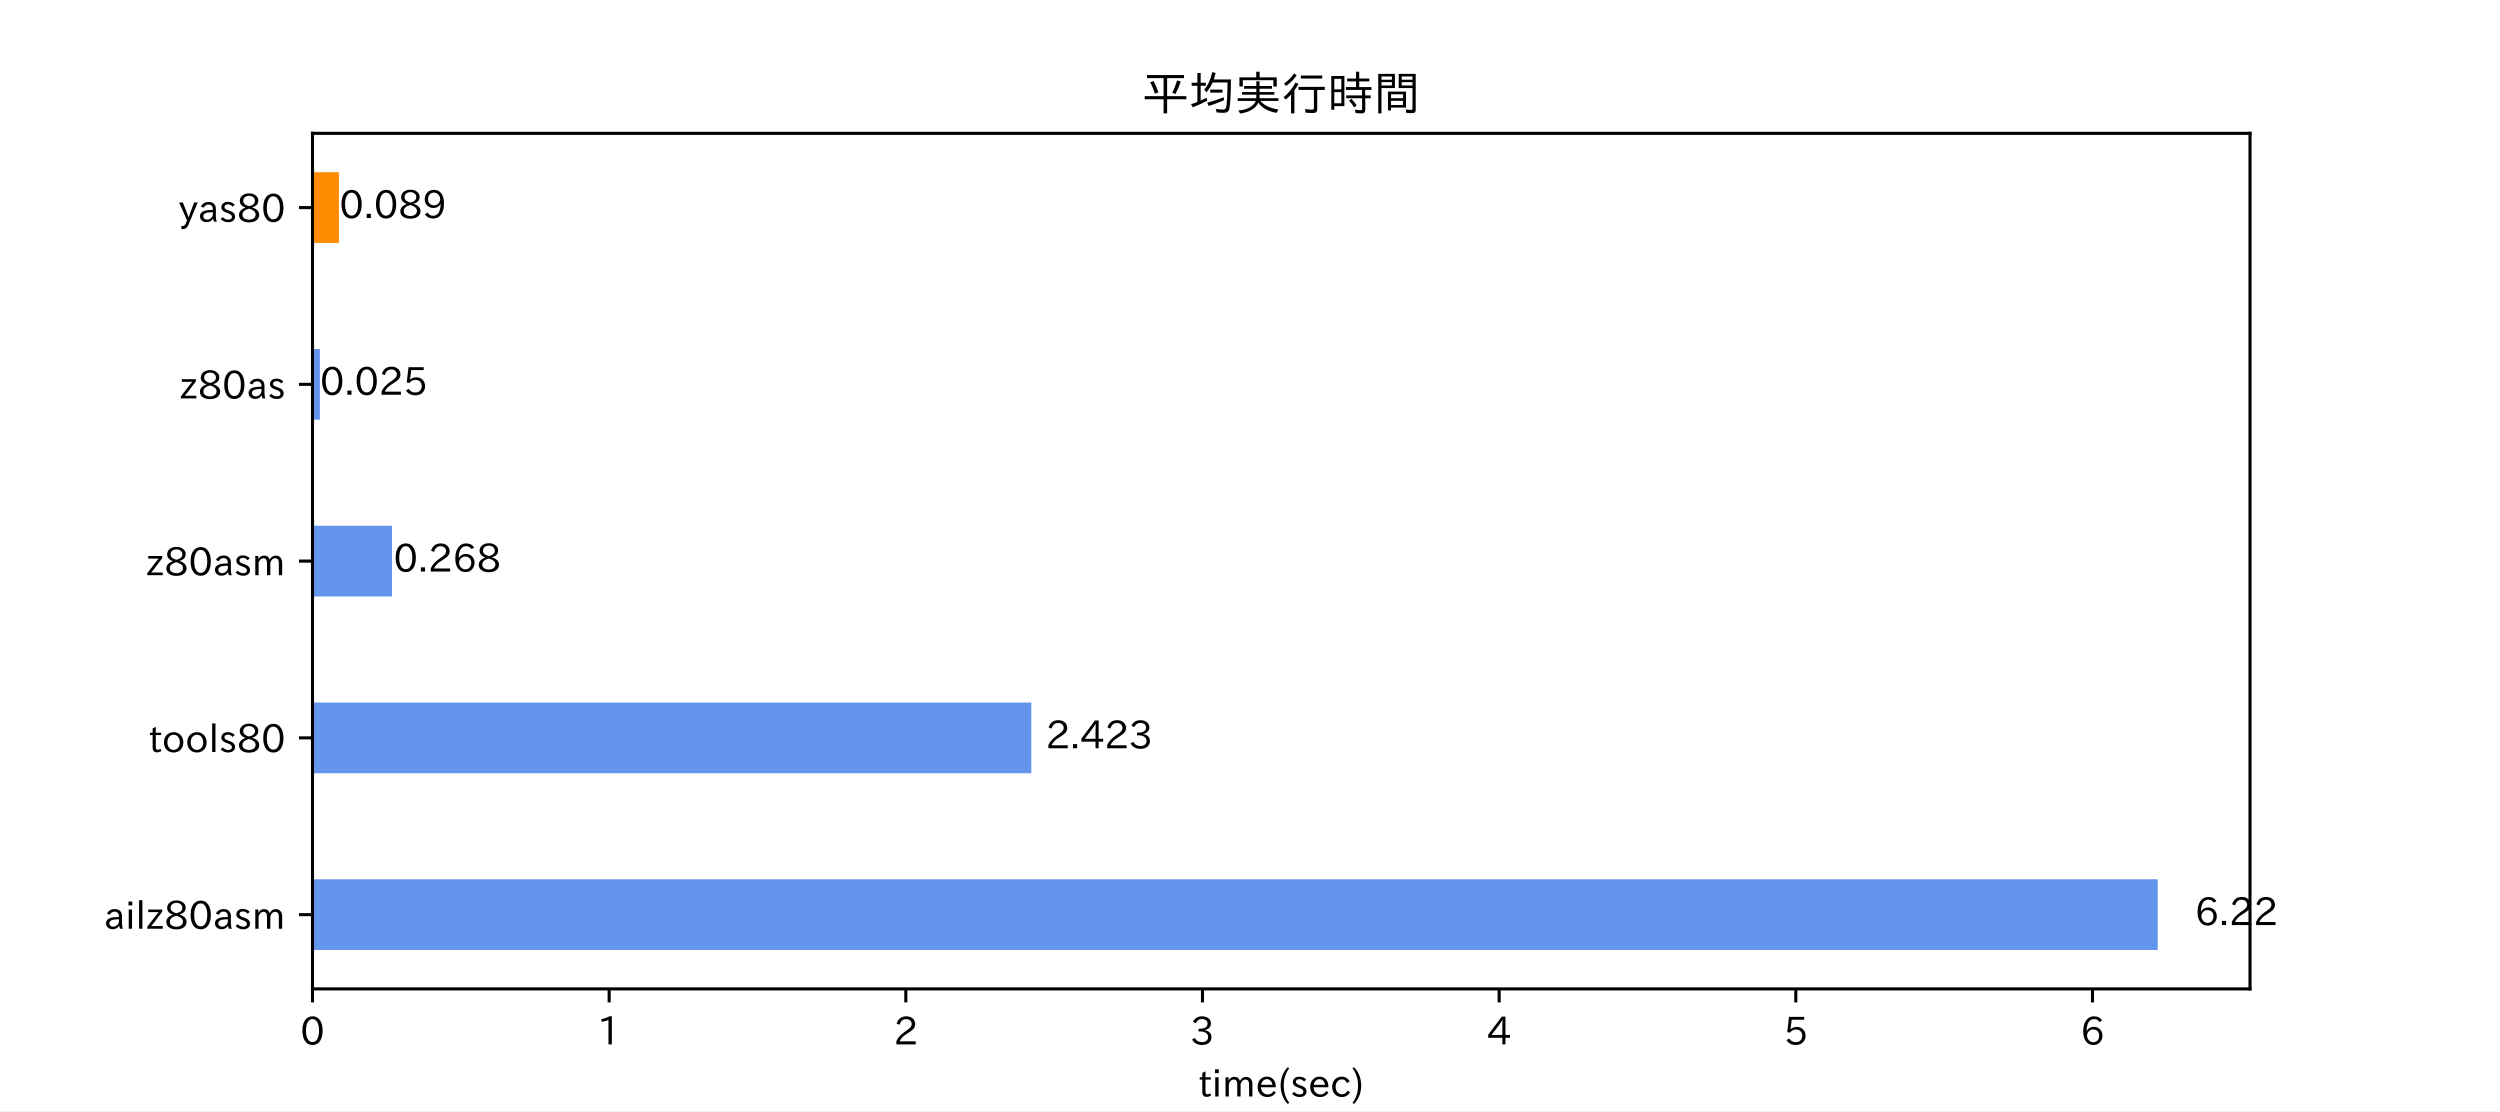
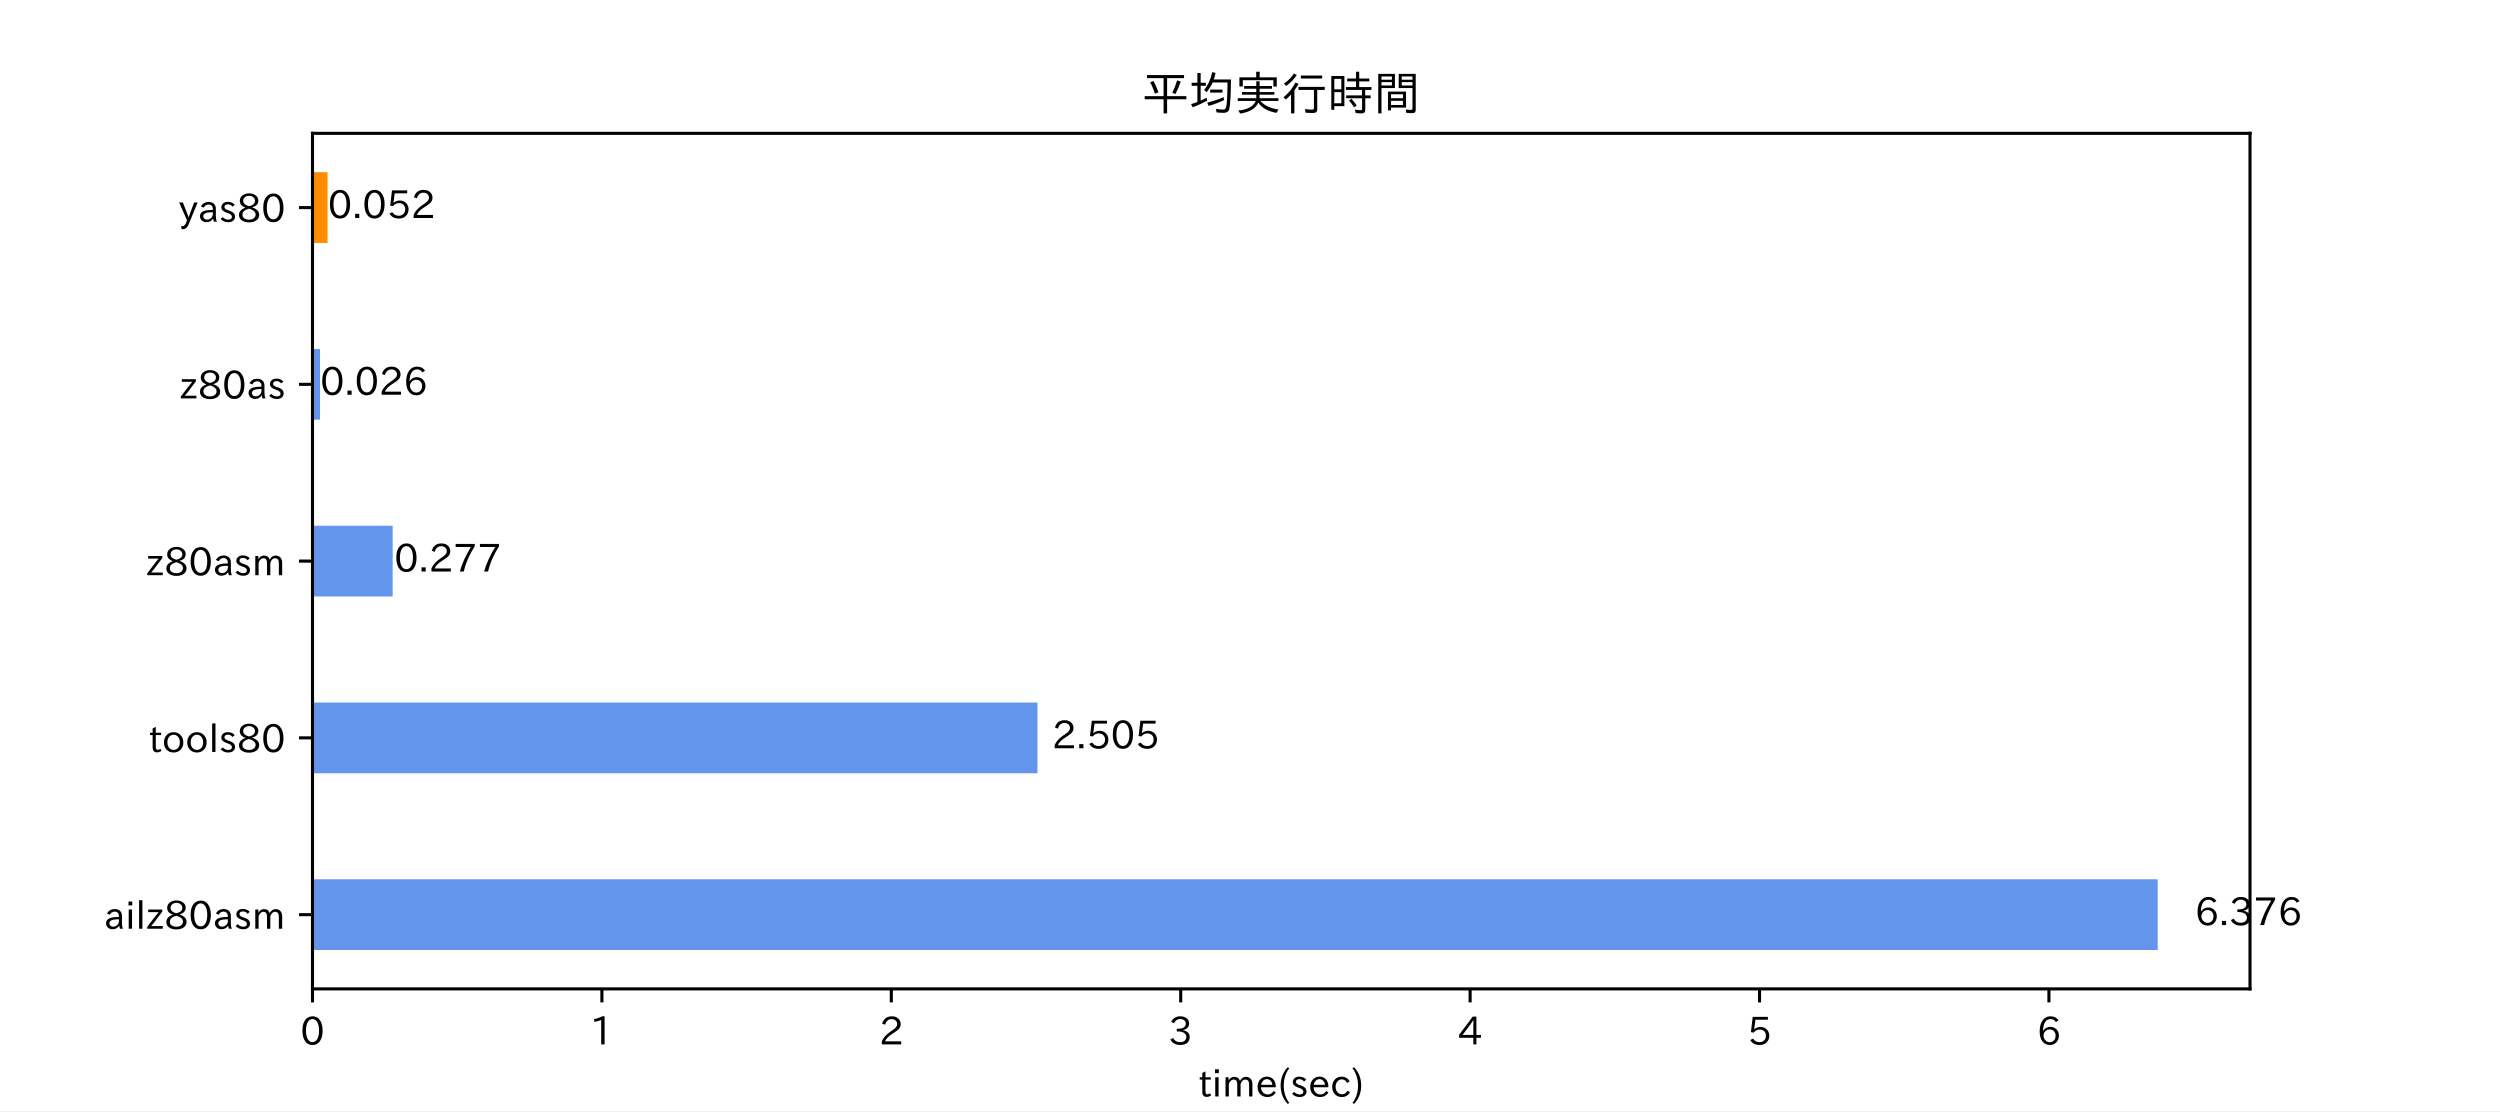
<svg xmlns="http://www.w3.org/2000/svg" xmlns:xlink="http://www.w3.org/1999/xlink" width="648pt" height="288pt" viewBox="0 0 648 288" version="1.1">
  <defs>
    <style type="text/css">*{stroke-linejoin: round; stroke-linecap: butt}</style>
  </defs>
  <g id="figure_1">
    <g id="patch_1">
      <path d="M 0 288  L 648 288  L 648 0  L 0 0  z " style="fill: #ffffff" />
    </g>
    <g id="axes_1">
      <g id="patch_2">
        <path d="M 81 256.32  L 583.2 256.32  L 583.2 34.56  L 81 34.56  z " style="fill: #ffffff" />
      </g>
      <g id="patch_3">
-         <path d="M 81 44.64  L 87.844 44.64  L 87.844 62.967  L 81 62.967  z " clip-path="url(#pbefb45674b)" style="fill: #ff8c00" />
+         <path d="M 81 44.64  L 84.901 44.64  L 84.901 62.967  L 81 62.967  z " clip-path="url(#p3a84aeab10)" style="fill: #ff8c00" />
      </g>
      <g id="patch_4">
-         <path d="M 81 90.458  L 82.922 90.458  L 82.922 108.785  L 81 108.785  z " clip-path="url(#pbefb45674b)" style="fill: #6495ed" />
+         <path d="M 81 90.458  L 82.95 90.458  L 82.95 108.785  L 81 108.785  z " clip-path="url(#p3a84aeab10)" style="fill: #6495ed" />
      </g>
      <g id="patch_5">
-         <path d="M 81 136.276  L 101.608 136.276  L 101.608 154.604  L 81 154.604  z " clip-path="url(#pbefb45674b)" style="fill: #6495ed" />
+         <path d="M 81 136.276  L 101.779 136.276  L 101.779 154.604  L 81 154.604  z " clip-path="url(#p3a84aeab10)" style="fill: #6495ed" />
      </g>
      <g id="patch_6">
-         <path d="M 81 182.095  L 267.316 182.095  L 267.316 200.422  L 81 200.422  z " clip-path="url(#pbefb45674b)" style="fill: #6495ed" />
+         <path d="M 81 182.095  L 268.909 182.095  L 268.909 200.422  L 81 200.422  z " clip-path="url(#p3a84aeab10)" style="fill: #6495ed" />
      </g>
      <g id="patch_7">
-         <path d="M 81 227.913  L 559.286 227.913  L 559.286 246.24  L 81 246.24  z " clip-path="url(#pbefb45674b)" style="fill: #6495ed" />
+         <path d="M 81 227.913  L 559.286 227.913  L 559.286 246.24  L 81 246.24  z " clip-path="url(#p3a84aeab10)" style="fill: #6495ed" />
      </g>
      <g id="matplotlib.axis_1">
        <g id="xtick_1">
          <g id="line2d_1">
            <defs>
-               <path id="md90006b39c" d="M 0 0  L 0 3.5  " style="stroke: #000000; stroke-width: 0.8" />
+               <path id="mdcad979da7" d="M 0 0  L 0 3.5  " style="stroke: #000000; stroke-width: 0.8" />
            </defs>
            <g>
-               <use xlink:href="#md90006b39c" x="81" y="256.32" style="stroke: #000000; stroke-width: 0.8" />
+               <use xlink:href="#mdcad979da7" x="81" y="256.32" style="stroke: #000000; stroke-width: 0.8" />
            </g>
          </g>
          <g id="text_1">
            <g transform="translate(77.85078 270.8106) scale(0.1 -0.1)">
              <defs>
                <path id="IPAexGothic-30" d="M 2038 4725  Q 2881 4725 3334 3944  Q 3694 3325 3694 2344  Q 3694 1372 3334 741  Q 2888 -31 2016 -31  Q 1147 -31 700 741  Q 341 1372 341 2350  Q 341 3713 1000 4334  Q 1419 4725 2038 4725  z M 2016 4266  Q 1516 4266 1228 3759  Q 934 3247 934 2344  Q 934 1456 1222 947  Q 1513 447 2016 447  Q 2619 447 2909 1153  Q 3100 1622 3100 2375  Q 3100 3256 2806 3759  Q 2509 4266 2016 4266  z " transform="scale(0.015625)" />
              </defs>
              <use xlink:href="#IPAexGothic-30" />
            </g>
          </g>
        </g>
        <g id="xtick_2">
          <g id="line2d_2">
            <g>
-               <use xlink:href="#md90006b39c" x="157.895" y="256.32" style="stroke: #000000; stroke-width: 0.8" />
+               <use xlink:href="#mdcad979da7" x="156.013" y="256.32" style="stroke: #000000; stroke-width: 0.8" />
            </g>
          </g>
          <g id="text_2">
-             <g transform="translate(154.7456 270.8106) scale(0.1 -0.1)">
+             <g transform="translate(152.8642 270.8106) scale(0.1 -0.1)">
              <defs>
                <path id="IPAexGothic-31" d="M 2463 63  L 1900 63  L 1900 4103  Q 1372 3922 788 3797  L 684 4231  Q 1519 4441 2106 4731  L 2463 4731  L 2463 63  z " transform="scale(0.015625)" />
              </defs>
              <use xlink:href="#IPAexGothic-31" />
            </g>
          </g>
        </g>
        <g id="xtick_3">
          <g id="line2d_3">
            <g>
-               <use xlink:href="#md90006b39c" x="234.79" y="256.32" style="stroke: #000000; stroke-width: 0.8" />
+               <use xlink:href="#mdcad979da7" x="231.027" y="256.32" style="stroke: #000000; stroke-width: 0.8" />
            </g>
          </g>
          <g id="text_3">
-             <g transform="translate(231.6404 270.8106) scale(0.1 -0.1)">
+             <g transform="translate(227.8777 270.8106) scale(0.1 -0.1)">
              <defs>
                <path id="IPAexGothic-32" d="M 3659 63  L 447 63  L 447 594  Q 825 1475 1894 2203  L 2072 2322  Q 2619 2697 2791 2906  Q 2988 3153 2988 3444  Q 2988 3772 2756 4003  Q 2500 4259 2084 4259  Q 1250 4259 991 3328  L 497 3506  Q 853 4725 2116 4725  Q 2806 4725 3216 4316  Q 3575 3947 3575 3425  Q 3575 3038 3344 2722  Q 3131 2416 2366 1938  L 2231 1856  Q 1256 1253 978 569  L 3659 569  L 3659 63  z " transform="scale(0.015625)" />
              </defs>
              <use xlink:href="#IPAexGothic-32" />
            </g>
          </g>
        </g>
        <g id="xtick_4">
          <g id="line2d_4">
            <g>
-               <use xlink:href="#md90006b39c" x="311.684" y="256.32" style="stroke: #000000; stroke-width: 0.8" />
+               <use xlink:href="#mdcad979da7" x="306.04" y="256.32" style="stroke: #000000; stroke-width: 0.8" />
            </g>
          </g>
          <g id="text_4">
-             <g transform="translate(308.5352 270.8106) scale(0.1 -0.1)">
+             <g transform="translate(302.8911 270.8106) scale(0.1 -0.1)">
              <defs>
                <path id="IPAexGothic-33" d="M 2381 2419  Q 3506 2216 3506 1278  Q 3506 716 3128 356  Q 2709 -31 1944 -31  Q 797 -31 288 881  L 756 1131  Q 1109 441 1938 441  Q 2425 441 2694 691  Q 2950 928 2950 1291  Q 2950 1719 2566 1978  Q 2216 2213 1644 2213  L 1363 2213  L 1363 2669  L 1656 2669  Q 2231 2669 2534 2888  Q 2859 3119 2859 3509  Q 2859 3934 2494 4138  Q 2259 4278 1931 4278  Q 1238 4278 903 3578  L 434 3803  Q 897 4725 1938 4725  Q 2597 4725 3006 4394  Q 3416 4069 3416 3534  Q 3416 3028 3019 2706  Q 2763 2500 2381 2444  L 2381 2419  z " transform="scale(0.015625)" />
              </defs>
              <use xlink:href="#IPAexGothic-33" />
            </g>
          </g>
        </g>
        <g id="xtick_5">
          <g id="line2d_5">
            <g>
-               <use xlink:href="#md90006b39c" x="388.579" y="256.32" style="stroke: #000000; stroke-width: 0.8" />
+               <use xlink:href="#mdcad979da7" x="381.054" y="256.32" style="stroke: #000000; stroke-width: 0.8" />
            </g>
          </g>
          <g id="text_5">
-             <g transform="translate(385.43 270.8106) scale(0.1 -0.1)">
+             <g transform="translate(377.9046 270.8106) scale(0.1 -0.1)">
              <defs>
                <path id="IPAexGothic-34" d="M 3813 1159  L 3059 1159  L 3059 63  L 2547 63  L 2547 1159  L 197 1159  L 197 1672  L 2456 4678  L 3059 4678  L 3059 1634  L 3813 1634  L 3813 1159  z M 2578 4109  L 2559 4109  Q 2278 3656 2003 3284  L 759 1634  L 2547 1634  L 2547 3144  Q 2547 3481 2578 4109  z " transform="scale(0.015625)" />
              </defs>
              <use xlink:href="#IPAexGothic-34" />
            </g>
          </g>
        </g>
        <g id="xtick_6">
          <g id="line2d_6">
            <g>
-               <use xlink:href="#md90006b39c" x="465.474" y="256.32" style="stroke: #000000; stroke-width: 0.8" />
+               <use xlink:href="#mdcad979da7" x="456.067" y="256.32" style="stroke: #000000; stroke-width: 0.8" />
            </g>
          </g>
          <g id="text_6">
-             <g transform="translate(462.3248 270.8106) scale(0.1 -0.1)">
+             <g transform="translate(452.918 270.8106) scale(0.1 -0.1)">
              <defs>
                <path id="IPAexGothic-35" d="M 1178 2603  Q 1634 2963 2172 2963  Q 2816 2963 3241 2528  Q 3638 2113 3638 1497  Q 3638 938 3297 513  Q 2869 -31 2031 -31  Q 959 -31 469 784  L 938 1028  Q 1309 434 2013 434  Q 2466 434 2769 716  Q 3081 1013 3081 1503  Q 3081 1966 2806 2241  Q 2519 2528 2056 2528  Q 1406 2528 1072 2028  L 591 2091  L 884 4634  L 3406 4634  L 3406 4153  L 1341 4153  L 1134 2603  L 1178 2603  z " transform="scale(0.015625)" />
              </defs>
              <use xlink:href="#IPAexGothic-35" />
            </g>
          </g>
        </g>
        <g id="xtick_7">
          <g id="line2d_7">
            <g>
-               <use xlink:href="#md90006b39c" x="542.369" y="256.32" style="stroke: #000000; stroke-width: 0.8" />
+               <use xlink:href="#mdcad979da7" x="531.081" y="256.32" style="stroke: #000000; stroke-width: 0.8" />
            </g>
          </g>
          <g id="text_7">
-             <g transform="translate(539.2196 270.8106) scale(0.1 -0.1)">
+             <g transform="translate(527.9314 270.8106) scale(0.1 -0.1)">
              <defs>
                <path id="IPAexGothic-36" d="M 1056 2328  Q 1509 2981 2234 2981  Q 2906 2981 3316 2513  Q 3675 2106 3675 1522  Q 3675 884 3272 434  Q 2853 -31 2178 -31  Q 1375 -31 922 581  Q 481 1178 481 2228  Q 481 3425 1013 4109  Q 1494 4725 2272 4725  Q 3191 4725 3609 4025  L 3150 3775  Q 2894 4266 2300 4266  Q 1119 4266 1031 2328  L 1056 2328  z M 2141 2547  Q 1684 2547 1384 2206  Q 1116 1900 1116 1541  Q 1116 1156 1353 844  Q 1672 428 2159 428  Q 2669 428 2941 844  Q 3125 1128 3125 1503  Q 3125 1944 2881 2228  Q 2600 2547 2141 2547  z " transform="scale(0.015625)" />
              </defs>
              <use xlink:href="#IPAexGothic-36" />
            </g>
          </g>
        </g>
        <g id="text_8">
          <g transform="translate(310.6156 284.3028) scale(0.1 -0.1)">
            <defs>
              <path id="IPAexGothic-74" d="M 2125 241  Q 1769 -6 1397 -6  Q 653 -6 653 831  L 653 2859  L 219 2859  L 219 3250  L 653 3250  L 653 3966  L 1178 4228  L 1178 3250  L 2063 3250  L 2063 2859  L 1178 2859  L 1178 906  Q 1178 416 1513 416  Q 1738 416 1941 588  L 2125 241  z " transform="scale(0.015625)" />
              <path id="IPAexGothic-69" d="M 1178 3928  L 550 3928  L 550 4569  L 1178 4569  L 1178 3928  z M 1138 63  L 588 63  L 588 3250  L 1138 3250  L 1138 63  z " transform="scale(0.015625)" />
              <path id="IPAexGothic-6d" d="M 5022 63  L 4472 63  L 4472 2059  Q 4472 2869 3847 2869  Q 3550 2869 3303 2594  Q 3128 2397 3059 2103  L 3059 63  L 2509 63  L 2509 2066  Q 2509 2869 1919 2869  Q 1606 2869 1369 2594  Q 1113 2306 1113 2041  L 1113 63  L 563 63  L 563 3250  L 1075 3250  L 1075 2700  Q 1391 3316 2028 3316  Q 2725 3316 2956 2647  Q 3303 3316 3953 3316  Q 4478 3316 4772 2944  Q 5022 2638 5022 2072  L 5022 63  z " transform="scale(0.015625)" />
              <path id="IPAexGothic-65" d="M 863 1594  Q 891 1041 1209 722  Q 1534 397 1997 397  Q 2606 397 2963 966  L 3322 728  Q 2869 -31 1931 -31  Q 1222 -31 766 422  Q 306 884 306 1641  Q 306 2444 788 2925  Q 1216 3353 1856 3353  Q 2459 3353 2866 2956  Q 3322 2494 3322 1722  L 3322 1594  L 863 1594  z M 2756 1997  Q 2709 2431 2450 2681  Q 2194 2938 1844 2938  Q 1438 2938 1150 2591  Q 953 2356 894 1997  L 2756 1997  z " transform="scale(0.015625)" />
              <path id="IPAexGothic-28" d="M 1928 -1016  L 1653 -1166  Q 488 69 488 1875  Q 488 3678 1653 4909  L 1928 4763  Q 1006 3522 1006 1881  Q 1006 203 1928 -1016  z " transform="scale(0.015625)" />
              <path id="IPAexGothic-73" d="M 2234 2547  Q 1938 2931 1484 2931  Q 891 2931 891 2475  Q 891 2153 1531 1944  L 1741 1875  Q 2650 1578 2650 894  Q 2650 434 2272 172  Q 1972 -31 1497 -31  Q 766 -31 256 503  L 603 819  Q 997 397 1516 397  Q 2131 397 2131 875  Q 2131 1238 1453 1478  L 1234 1553  Q 378 1853 378 2431  Q 378 2797 628 3047  Q 928 3347 1453 3347  Q 2156 3347 2606 2859  L 2234 2547  z " transform="scale(0.015625)" />
              <path id="IPAexGothic-63" d="M 3269 784  Q 2834 -31 1900 -31  Q 1228 -31 788 409  Q 313 891 313 1663  Q 313 2428 788 2913  Q 1222 3347 1881 3347  Q 2813 3347 3206 2541  L 2763 2309  Q 2484 2900 1900 2900  Q 1516 2900 1234 2619  Q 881 2266 881 1650  Q 881 1069 1222 728  Q 1522 428 1956 428  Q 2547 428 2847 1016  L 3269 784  z " transform="scale(0.015625)" />
              <path id="IPAexGothic-29" d="M 466 4909  Q 1638 3672 1638 1875  Q 1638 75 466 -1166  L 191 -1016  Q 1119 216 1119 1881  Q 1119 3509 191 4763  L 466 4909  z " transform="scale(0.015625)" />
            </defs>
            <use xlink:href="#IPAexGothic-74" />
            <use xlink:href="#IPAexGothic-69" transform="translate(34.61914 0)" />
            <use xlink:href="#IPAexGothic-6d" transform="translate(61.62109 0)" />
            <use xlink:href="#IPAexGothic-65" transform="translate(148.7305 0)" />
            <use xlink:href="#IPAexGothic-28" transform="translate(205.6152 0)" />
            <use xlink:href="#IPAexGothic-73" transform="translate(238.916 0)" />
            <use xlink:href="#IPAexGothic-65" transform="translate(285.1074 0)" />
            <use xlink:href="#IPAexGothic-63" transform="translate(341.9922 0)" />
            <use xlink:href="#IPAexGothic-29" transform="translate(396.3867 0)" />
          </g>
        </g>
      </g>
      <g id="matplotlib.axis_2">
        <g id="ytick_1">
          <g id="line2d_8">
            <defs>
-               <path id="ma758d43153" d="M 0 0  L -3.5 0  " style="stroke: #000000; stroke-width: 0.8" />
+               <path id="m01a465df0d" d="M 0 0  L -3.5 0  " style="stroke: #000000; stroke-width: 0.8" />
            </defs>
            <g>
-               <use xlink:href="#ma758d43153" x="81" y="53.804" style="stroke: #000000; stroke-width: 0.8" />
+               <use xlink:href="#m01a465df0d" x="81" y="53.804" style="stroke: #000000; stroke-width: 0.8" />
            </g>
          </g>
          <g id="text_9">
            <g transform="translate(46.36406 57.54895) scale(0.1 -0.1)">
              <defs>
                <path id="IPAexGothic-79" d="M 3122 3250  L 1575 -488  Q 1278 -1203 550 -1203  L 478 -1203  L 344 -703  L 447 -703  Q 969 -703 1150 -238  L 1356 275  L 38 3250  L 659 3250  L 1363 1459  Q 1528 1025 1606 781  L 1625 781  Q 1750 1169 1863 1459  L 2528 3250  L 3122 3250  z " transform="scale(0.015625)" />
                <path id="IPAexGothic-61" d="M 3156 63  L 2672 63  Q 2559 303 2531 556  L 2509 556  Q 2147 -25 1428 -25  Q 934 -25 622 288  Q 347 563 347 959  Q 347 1947 2050 1997  L 2478 2009  L 2478 2175  Q 2478 2509 2288 2700  Q 2088 2900 1775 2900  Q 1238 2900 969 2378  L 494 2597  Q 938 3328 1788 3328  Q 2375 3328 2691 3000  Q 2984 2706 2984 2169  L 2984 997  Q 2984 400 3156 63  z M 2491 1625  L 2141 1619  Q 903 1591 903 953  Q 903 728 1050 581  Q 1231 403 1525 403  Q 1934 403 2234 703  Q 2491 969 2491 1344  L 2491 1625  z " transform="scale(0.015625)" />
                <path id="IPAexGothic-38" d="M 2541 2425  Q 3700 2031 3700 1197  Q 3700 541 3100 197  Q 2663 -56 2016 -56  Q 1366 -56 928 197  Q 347 531 347 1178  Q 347 1988 1409 2381  L 1409 2400  Q 481 2734 481 3509  Q 481 4100 981 4456  Q 1406 4756 2019 4756  Q 2703 4756 3131 4403  Q 3553 4069 3553 3566  Q 3553 2706 2541 2444  L 2541 2425  z M 2022 2625  Q 2997 2856 2997 3528  Q 2997 3916 2675 4150  Q 2413 4347 2016 4347  Q 1606 4347 1331 4128  Q 1050 3897 1050 3522  Q 1050 3150 1350 2925  Q 1494 2809 1722 2722  Q 1984 2616 2022 2625  z M 1978 2209  Q 922 1931 922 1216  Q 922 775 1313 556  Q 1606 391 2009 391  Q 2575 391 2881 697  Q 3106 922 3106 1250  Q 3106 1594 2794 1850  Q 2609 1994 2350 2100  Q 2047 2222 1978 2209  z " transform="scale(0.015625)" />
              </defs>
              <use xlink:href="#IPAexGothic-79" />
              <use xlink:href="#IPAexGothic-61" transform="translate(49.21875 0)" />
              <use xlink:href="#IPAexGothic-73" transform="translate(104.1992 0)" />
              <use xlink:href="#IPAexGothic-38" transform="translate(150.3906 0)" />
              <use xlink:href="#IPAexGothic-30" transform="translate(213.3789 0)" />
            </g>
          </g>
        </g>
        <g id="ytick_2">
          <g id="line2d_9">
            <g>
-               <use xlink:href="#ma758d43153" x="81" y="99.622" style="stroke: #000000; stroke-width: 0.8" />
+               <use xlink:href="#m01a465df0d" x="81" y="99.622" style="stroke: #000000; stroke-width: 0.8" />
            </g>
          </g>
          <g id="text_10">
            <g transform="translate(46.55469 103.3671) scale(0.1 -0.1)">
              <defs>
                <path id="IPAexGothic-7a" d="M 2778 63  L 206 63  L 206 381  L 1575 2175  Q 1822 2500 2081 2797  L 2081 2816  L 366 2816  L 366 3250  L 2703 3250  L 2703 2900  L 1378 1138  Q 1256 975 872 522  L 872 503  L 2778 503  L 2778 63  z " transform="scale(0.015625)" />
              </defs>
              <use xlink:href="#IPAexGothic-7a" />
              <use xlink:href="#IPAexGothic-38" transform="translate(47.31445 0)" />
              <use xlink:href="#IPAexGothic-30" transform="translate(110.3027 0)" />
              <use xlink:href="#IPAexGothic-61" transform="translate(173.291 0)" />
              <use xlink:href="#IPAexGothic-73" transform="translate(228.2715 0)" />
            </g>
          </g>
        </g>
        <g id="ytick_3">
          <g id="line2d_10">
            <g>
-               <use xlink:href="#ma758d43153" x="81" y="145.44" style="stroke: #000000; stroke-width: 0.8" />
+               <use xlink:href="#m01a465df0d" x="81" y="145.44" style="stroke: #000000; stroke-width: 0.8" />
            </g>
          </g>
          <g id="text_11">
            <g transform="translate(37.84375 149.1853) scale(0.1 -0.1)">
              <use xlink:href="#IPAexGothic-7a" />
              <use xlink:href="#IPAexGothic-38" transform="translate(47.31445 0)" />
              <use xlink:href="#IPAexGothic-30" transform="translate(110.3027 0)" />
              <use xlink:href="#IPAexGothic-61" transform="translate(173.291 0)" />
              <use xlink:href="#IPAexGothic-73" transform="translate(228.2715 0)" />
              <use xlink:href="#IPAexGothic-6d" transform="translate(274.4629 0)" />
            </g>
          </g>
        </g>
        <g id="ytick_4">
          <g id="line2d_11">
            <g>
-               <use xlink:href="#ma758d43153" x="81" y="191.258" style="stroke: #000000; stroke-width: 0.8" />
+               <use xlink:href="#m01a465df0d" x="81" y="191.258" style="stroke: #000000; stroke-width: 0.8" />
            </g>
          </g>
          <g id="text_12">
            <g transform="translate(38.54062 195.0035) scale(0.1 -0.1)">
              <defs>
                <path id="IPAexGothic-6f" d="M 1919 3341  Q 2594 3341 3056 2888  Q 3531 2413 3531 1638  Q 3531 888 3066 422  Q 2609 -31 1919 -31  Q 1228 -31 781 416  Q 313 881 313 1656  Q 313 2413 788 2888  Q 1241 3341 1919 3341  z M 1919 2919  Q 1519 2919 1241 2631  Q 888 2278 888 1650  Q 888 1031 1234 684  Q 1516 403 1919 403  Q 2331 403 2609 691  Q 2956 1038 2956 1672  Q 2956 2269 2603 2631  Q 2316 2919 1919 2919  z " transform="scale(0.015625)" />
                <path id="IPAexGothic-6c" d="M 1131 63  L 581 63  L 581 4794  L 1131 4794  L 1131 63  z " transform="scale(0.015625)" />
              </defs>
              <use xlink:href="#IPAexGothic-74" />
              <use xlink:href="#IPAexGothic-6f" transform="translate(34.61914 0)" />
              <use xlink:href="#IPAexGothic-6f" transform="translate(95.01953 0)" />
              <use xlink:href="#IPAexGothic-6c" transform="translate(155.4199 0)" />
              <use xlink:href="#IPAexGothic-73" transform="translate(182.4219 0)" />
              <use xlink:href="#IPAexGothic-38" transform="translate(228.6133 0)" />
              <use xlink:href="#IPAexGothic-30" transform="translate(291.6016 0)" />
            </g>
          </g>
        </g>
        <g id="ytick_5">
          <g id="line2d_12">
            <g>
-               <use xlink:href="#ma758d43153" x="81" y="237.076" style="stroke: #000000; stroke-width: 0.8" />
+               <use xlink:href="#m01a465df0d" x="81" y="237.076" style="stroke: #000000; stroke-width: 0.8" />
            </g>
          </g>
          <g id="text_13">
            <g transform="translate(26.94531 240.8217) scale(0.1 -0.1)">
              <use xlink:href="#IPAexGothic-61" />
              <use xlink:href="#IPAexGothic-69" transform="translate(54.98047 0)" />
              <use xlink:href="#IPAexGothic-6c" transform="translate(81.98242 0)" />
              <use xlink:href="#IPAexGothic-7a" transform="translate(108.9844 0)" />
              <use xlink:href="#IPAexGothic-38" transform="translate(156.2988 0)" />
              <use xlink:href="#IPAexGothic-30" transform="translate(219.2871 0)" />
              <use xlink:href="#IPAexGothic-61" transform="translate(282.2754 0)" />
              <use xlink:href="#IPAexGothic-73" transform="translate(337.2559 0)" />
              <use xlink:href="#IPAexGothic-6d" transform="translate(383.4473 0)" />
            </g>
          </g>
        </g>
      </g>
      <g id="patch_8">
        <path d="M 81 256.32  L 81 34.56  " style="fill: none; stroke: #000000; stroke-width: 0.8; stroke-linejoin: miter; stroke-linecap: square" />
      </g>
      <g id="patch_9">
        <path d="M 583.2 256.32  L 583.2 34.56  " style="fill: none; stroke: #000000; stroke-width: 0.8; stroke-linejoin: miter; stroke-linecap: square" />
      </g>
      <g id="patch_10">
        <path d="M 81 256.32  L 583.2 256.32  " style="fill: none; stroke: #000000; stroke-width: 0.8; stroke-linejoin: miter; stroke-linecap: square" />
      </g>
      <g id="patch_11">
        <path d="M 81 34.56  L 583.2 34.56  " style="fill: none; stroke: #000000; stroke-width: 0.8; stroke-linejoin: miter; stroke-linecap: square" />
      </g>
      <g id="text_14">
-         <g transform="translate(87.98051 56.59895) scale(0.1 -0.1)">
+         <g transform="translate(84.97871 56.59895) scale(0.1 -0.1)">
          <defs>
            <path id="IPAexGothic-2e" d="M 1184 63  L 494 63  L 494 753  L 1184 753  L 1184 63  z " transform="scale(0.015625)" />
-             <path id="IPAexGothic-39" d="M 2984 2356  Q 2544 1716 1813 1716  Q 1253 1716 847 2056  Q 366 2459 366 3163  Q 366 3813 769 4266  Q 1181 4725 1869 4725  Q 2800 4725 3241 3950  Q 3559 3378 3559 2472  Q 3559 1250 3041 588  Q 2553 -31 1769 -31  Q 859 -31 391 703  L 853 953  Q 1156 428 1753 428  Q 2922 428 3009 2356  L 2984 2356  z M 1888 4278  Q 1450 4278 1172 3950  Q 922 3653 922 3200  Q 922 2741 1159 2478  Q 1434 2163 1906 2163  Q 2431 2163 2728 2572  Q 2925 2847 2925 3169  Q 2925 3553 2694 3863  Q 2375 4278 1888 4278  z " transform="scale(0.015625)" />
          </defs>
          <use xlink:href="#IPAexGothic-30" />
          <use xlink:href="#IPAexGothic-2e" transform="translate(62.98828 0)" />
          <use xlink:href="#IPAexGothic-30" transform="translate(89.4043 0)" />
-           <use xlink:href="#IPAexGothic-38" transform="translate(152.3926 0)" />
-           <use xlink:href="#IPAexGothic-39" transform="translate(215.3809 0)" />
+           <use xlink:href="#IPAexGothic-35" transform="translate(152.3926 0)" />
+           <use xlink:href="#IPAexGothic-32" transform="translate(215.3809 0)" />
        </g>
      </g>
      <g id="text_15">
-         <g transform="translate(82.96082 102.4171) scale(0.1 -0.1)">
+         <g transform="translate(82.98936 102.4171) scale(0.1 -0.1)">
          <use xlink:href="#IPAexGothic-30" />
          <use xlink:href="#IPAexGothic-2e" transform="translate(62.98828 0)" />
          <use xlink:href="#IPAexGothic-30" transform="translate(89.4043 0)" />
          <use xlink:href="#IPAexGothic-32" transform="translate(152.3926 0)" />
+           <use xlink:href="#IPAexGothic-36" transform="translate(215.3809 0)" />
+         </g>
+       </g>
+       <g id="text_16">
+         <g transform="translate(102.1943 148.2353) scale(0.1 -0.1)">
+           <defs>
+             <path id="IPAexGothic-37" d="M 3597 4263  Q 2238 2106 1778 63  L 1131 63  Q 1581 1834 2950 4128  L 428 4128  L 428 4634  L 3597 4634  L 3597 4263  z " transform="scale(0.015625)" />
+           </defs>
+           <use xlink:href="#IPAexGothic-30" />
+           <use xlink:href="#IPAexGothic-2e" transform="translate(62.98828 0)" />
+           <use xlink:href="#IPAexGothic-32" transform="translate(89.4043 0)" />
+           <use xlink:href="#IPAexGothic-37" transform="translate(152.3926 0)" />
+           <use xlink:href="#IPAexGothic-37" transform="translate(215.3809 0)" />
+         </g>
+       </g>
+       <g id="text_17">
+         <g transform="translate(272.6668 194.0535) scale(0.1 -0.1)">
+           <use xlink:href="#IPAexGothic-32" />
+           <use xlink:href="#IPAexGothic-2e" transform="translate(62.98828 0)" />
+           <use xlink:href="#IPAexGothic-35" transform="translate(89.4043 0)" />
+           <use xlink:href="#IPAexGothic-30" transform="translate(152.3926 0)" />
          <use xlink:href="#IPAexGothic-35" transform="translate(215.3809 0)" />
-         </g>
-       </g>
-       <g id="text_16">
-         <g transform="translate(102.02 148.2353) scale(0.1 -0.1)">
-           <use xlink:href="#IPAexGothic-30" />
-           <use xlink:href="#IPAexGothic-2e" transform="translate(62.98828 0)" />
-           <use xlink:href="#IPAexGothic-32" transform="translate(89.4043 0)" />
-           <use xlink:href="#IPAexGothic-36" transform="translate(152.3926 0)" />
-           <use xlink:href="#IPAexGothic-38" transform="translate(215.3809 0)" />
-         </g>
-       </g>
-       <g id="text_17">
-         <g transform="translate(271.0424 194.0535) scale(0.1 -0.1)">
-           <use xlink:href="#IPAexGothic-32" />
-           <use xlink:href="#IPAexGothic-2e" transform="translate(62.98828 0)" />
-           <use xlink:href="#IPAexGothic-34" transform="translate(89.4043 0)" />
-           <use xlink:href="#IPAexGothic-32" transform="translate(152.3926 0)" />
-           <use xlink:href="#IPAexGothic-33" transform="translate(215.3809 0)" />
        </g>
      </g>
      <g id="text_18">
        <g transform="translate(568.8514 239.8717) scale(0.1 -0.1)">
          <use xlink:href="#IPAexGothic-36" />
          <use xlink:href="#IPAexGothic-2e" transform="translate(62.98828 0)" />
-           <use xlink:href="#IPAexGothic-32" transform="translate(89.4043 0)" />
-           <use xlink:href="#IPAexGothic-32" transform="translate(152.3926 0)" />
+           <use xlink:href="#IPAexGothic-33" transform="translate(89.4043 0)" />
+           <use xlink:href="#IPAexGothic-37" transform="translate(152.3926 0)" />
+           <use xlink:href="#IPAexGothic-36" transform="translate(215.3809 0)" />
        </g>
      </g>
      <g id="text_19">
        <g transform="translate(296.1 28.56) scale(0.12 -0.12)">
          <defs>
            <path id="IPAexGothic-5e73" d="M 3422 4428  L 3422 1941  L 6084 1941  L 6084 1513  L 3422 1513  L 3422 -447  L 2934 -447  L 2934 1513  L 322 1513  L 322 1941  L 2934 1941  L 2934 4428  L 641 4428  L 641 4856  L 5763 4856  L 5763 4428  L 3422 4428  z M 1728 2278  Q 1488 3094 1081 3859  L 1544 4038  Q 1875 3422 2222 2472  L 1728 2278  z M 4134 2425  Q 4509 3138 4813 4128  L 5306 3944  Q 4984 3006 4569 2228  L 4134 2425  z " transform="scale(0.015625)" />
            <path id="IPAexGothic-5747" d="M 1206 3794  L 1206 5144  L 1659 5144  L 1659 3794  L 2369 3794  L 2369 3372  L 1659 3372  L 1659 1325  Q 2078 1513 2484 1722  L 2566 1313  Q 1556 775 559 397  L 334 838  Q 803 975 1206 1138  L 1206 3372  L 413 3372  L 413 3794  L 1206 3794  z M 3475 4244  L 5844 4244  Q 5834 1131 5619 184  Q 5494 -366 4838 -366  Q 4369 -366 3859 -306  L 3769 184  Q 4241 88 4731 88  Q 5059 88 5147 306  Q 5359 919 5369 3828  L 3316 3828  Q 3013 3119 2466 2472  L 2150 2828  Q 2944 3788 3259 5263  L 3719 5147  Q 3619 4663 3475 4244  z M 2975 2847  L 4678 2847  L 4678 2431  L 2975 2431  L 2975 2847  z M 2559 1044  Q 3747 1338 4838 1797  L 4891 1388  Q 3831 891 2766 588  L 2559 1044  z " transform="scale(0.015625)" />
            <path id="IPAexGothic-5b9f" d="M 3525 1275  Q 4288 350 6022 91  L 5738 -375  Q 3953 -41 3219 1050  Q 2731 -144 728 -472  L 466 -44  Q 2422 150 2872 1275  L 384 1275  L 384 1659  L 2950 1659  L 2950 2144  L 966 2144  L 966 2509  L 2950 2509  L 2950 2969  L 1266 2969  L 1266 3341  L 2950 3341  L 2950 3988  L 3403 3988  L 3403 3341  L 5125 3341  L 5125 2969  L 3403 2969  L 3403 2509  L 5444 2509  L 5444 2144  L 3403 2144  L 3403 1659  L 6016 1659  L 6016 1275  L 3525 1275  z M 3413 4544  L 5778 4544  L 5778 3269  L 5309 3269  L 5309 4147  L 1084 4147  L 1084 3269  L 616 3269  L 616 4544  L 2938 4544  L 2938 5313  L 3413 5313  L 3413 4544  z " transform="scale(0.015625)" />
            <path id="IPAexGothic-884c" d="M 1822 2753  L 1822 -447  L 1353 -447  L 1353 2169  Q 966 1744 622 1466  L 316 1791  Q 1294 2559 1969 3822  L 2397 3634  Q 2109 3138 1822 2753  z M 4975 2803  L 4975 103  Q 4975 -391 4369 -391  Q 3925 -391 3356 -341  L 3288 159  Q 3775 78 4259 78  Q 4516 78 4516 319  L 4516 2803  L 2384 2803  L 2384 3225  L 6013 3225  L 6013 2803  L 4975 2803  z M 384 3691  Q 1231 4256 1756 5075  L 2144 4850  Q 1541 3947 666 3347  L 384 3691  z M 2709 4794  L 5659 4794  L 5659 4378  L 2709 4378  L 2709 4794  z " transform="scale(0.015625)" />
            <path id="IPAexGothic-6642" d="M 2328 4728  L 2328 563  L 934 563  L 934 56  L 519 56  L 519 4728  L 2328 4728  z M 934 4331  L 934 2881  L 1906 2881  L 1906 4331  L 934 4331  z M 934 2497  L 934 953  L 1906 953  L 1906 2497  L 934 2497  z M 3938 4372  L 3938 5313  L 4378 5313  L 4378 4372  L 5772 4372  L 5772 3981  L 4378 3981  L 4378 3194  L 6072 3194  L 6072 2803  L 5203 2803  L 5203 2047  L 5959 2047  L 5959 1650  L 5216 1650  L 5216 31  Q 5216 -447 4691 -447  Q 4394 -447 3888 -391  L 3784 78  Q 4272 0 4591 0  Q 4775 0 4775 172  L 4775 1650  L 2581 1650  L 2581 2047  L 4763 2047  L 4763 2803  L 2538 2803  L 2538 3194  L 3938 3194  L 3938 3981  L 2716 3981  L 2716 4372  L 3938 4372  z M 3669 384  Q 3331 950 2956 1325  L 3291 1575  Q 3719 1147 4025 659  L 3669 384  z " transform="scale(0.015625)" />
            <path id="IPAexGothic-9593" d="M 4450 2566  L 4450 353  L 2375 353  L 2375 -25  L 1953 -25  L 1953 2566  L 4450 2566  z M 4028 2200  L 2375 2200  L 2375 1653  L 4028 1653  L 4028 2200  z M 4028 1300  L 2375 1300  L 2375 719  L 4028 719  L 4028 1300  z M 2913 5019  L 2913 3059  L 1056 3059  L 1056 -447  L 609 -447  L 609 5019  L 2913 5019  z M 1056 4659  L 1056 4206  L 2497 4206  L 2497 4659  L 1056 4659  z M 1056 3881  L 1056 3413  L 2497 3413  L 2497 3881  L 1056 3881  z M 5788 5019  L 5788 91  Q 5788 -225 5641 -331  Q 5525 -409 5231 -409  Q 4803 -409 4481 -366  L 4419 97  Q 4853 38 5128 38  Q 5341 38 5341 244  L 5341 3059  L 3438 3059  L 3438 5019  L 5788 5019  z M 3853 4659  L 3853 4206  L 5341 4206  L 5341 4659  L 3853 4659  z M 3853 3881  L 3853 3413  L 5341 3413  L 5341 3881  L 3853 3881  z " transform="scale(0.015625)" />
          </defs>
          <use xlink:href="#IPAexGothic-5e73" />
          <use xlink:href="#IPAexGothic-5747" transform="translate(100 0)" />
          <use xlink:href="#IPAexGothic-5b9f" transform="translate(200 0)" />
          <use xlink:href="#IPAexGothic-884c" transform="translate(300 0)" />
          <use xlink:href="#IPAexGothic-6642" transform="translate(400 0)" />
          <use xlink:href="#IPAexGothic-9593" transform="translate(500 0)" />
        </g>
      </g>
    </g>
  </g>
  <defs>
-     <clipPath id="pbefb45674b">
+     <clipPath id="p3a84aeab10">
      <rect x="81" y="34.56" width="502.2" height="221.76" />
    </clipPath>
  </defs>
</svg>
